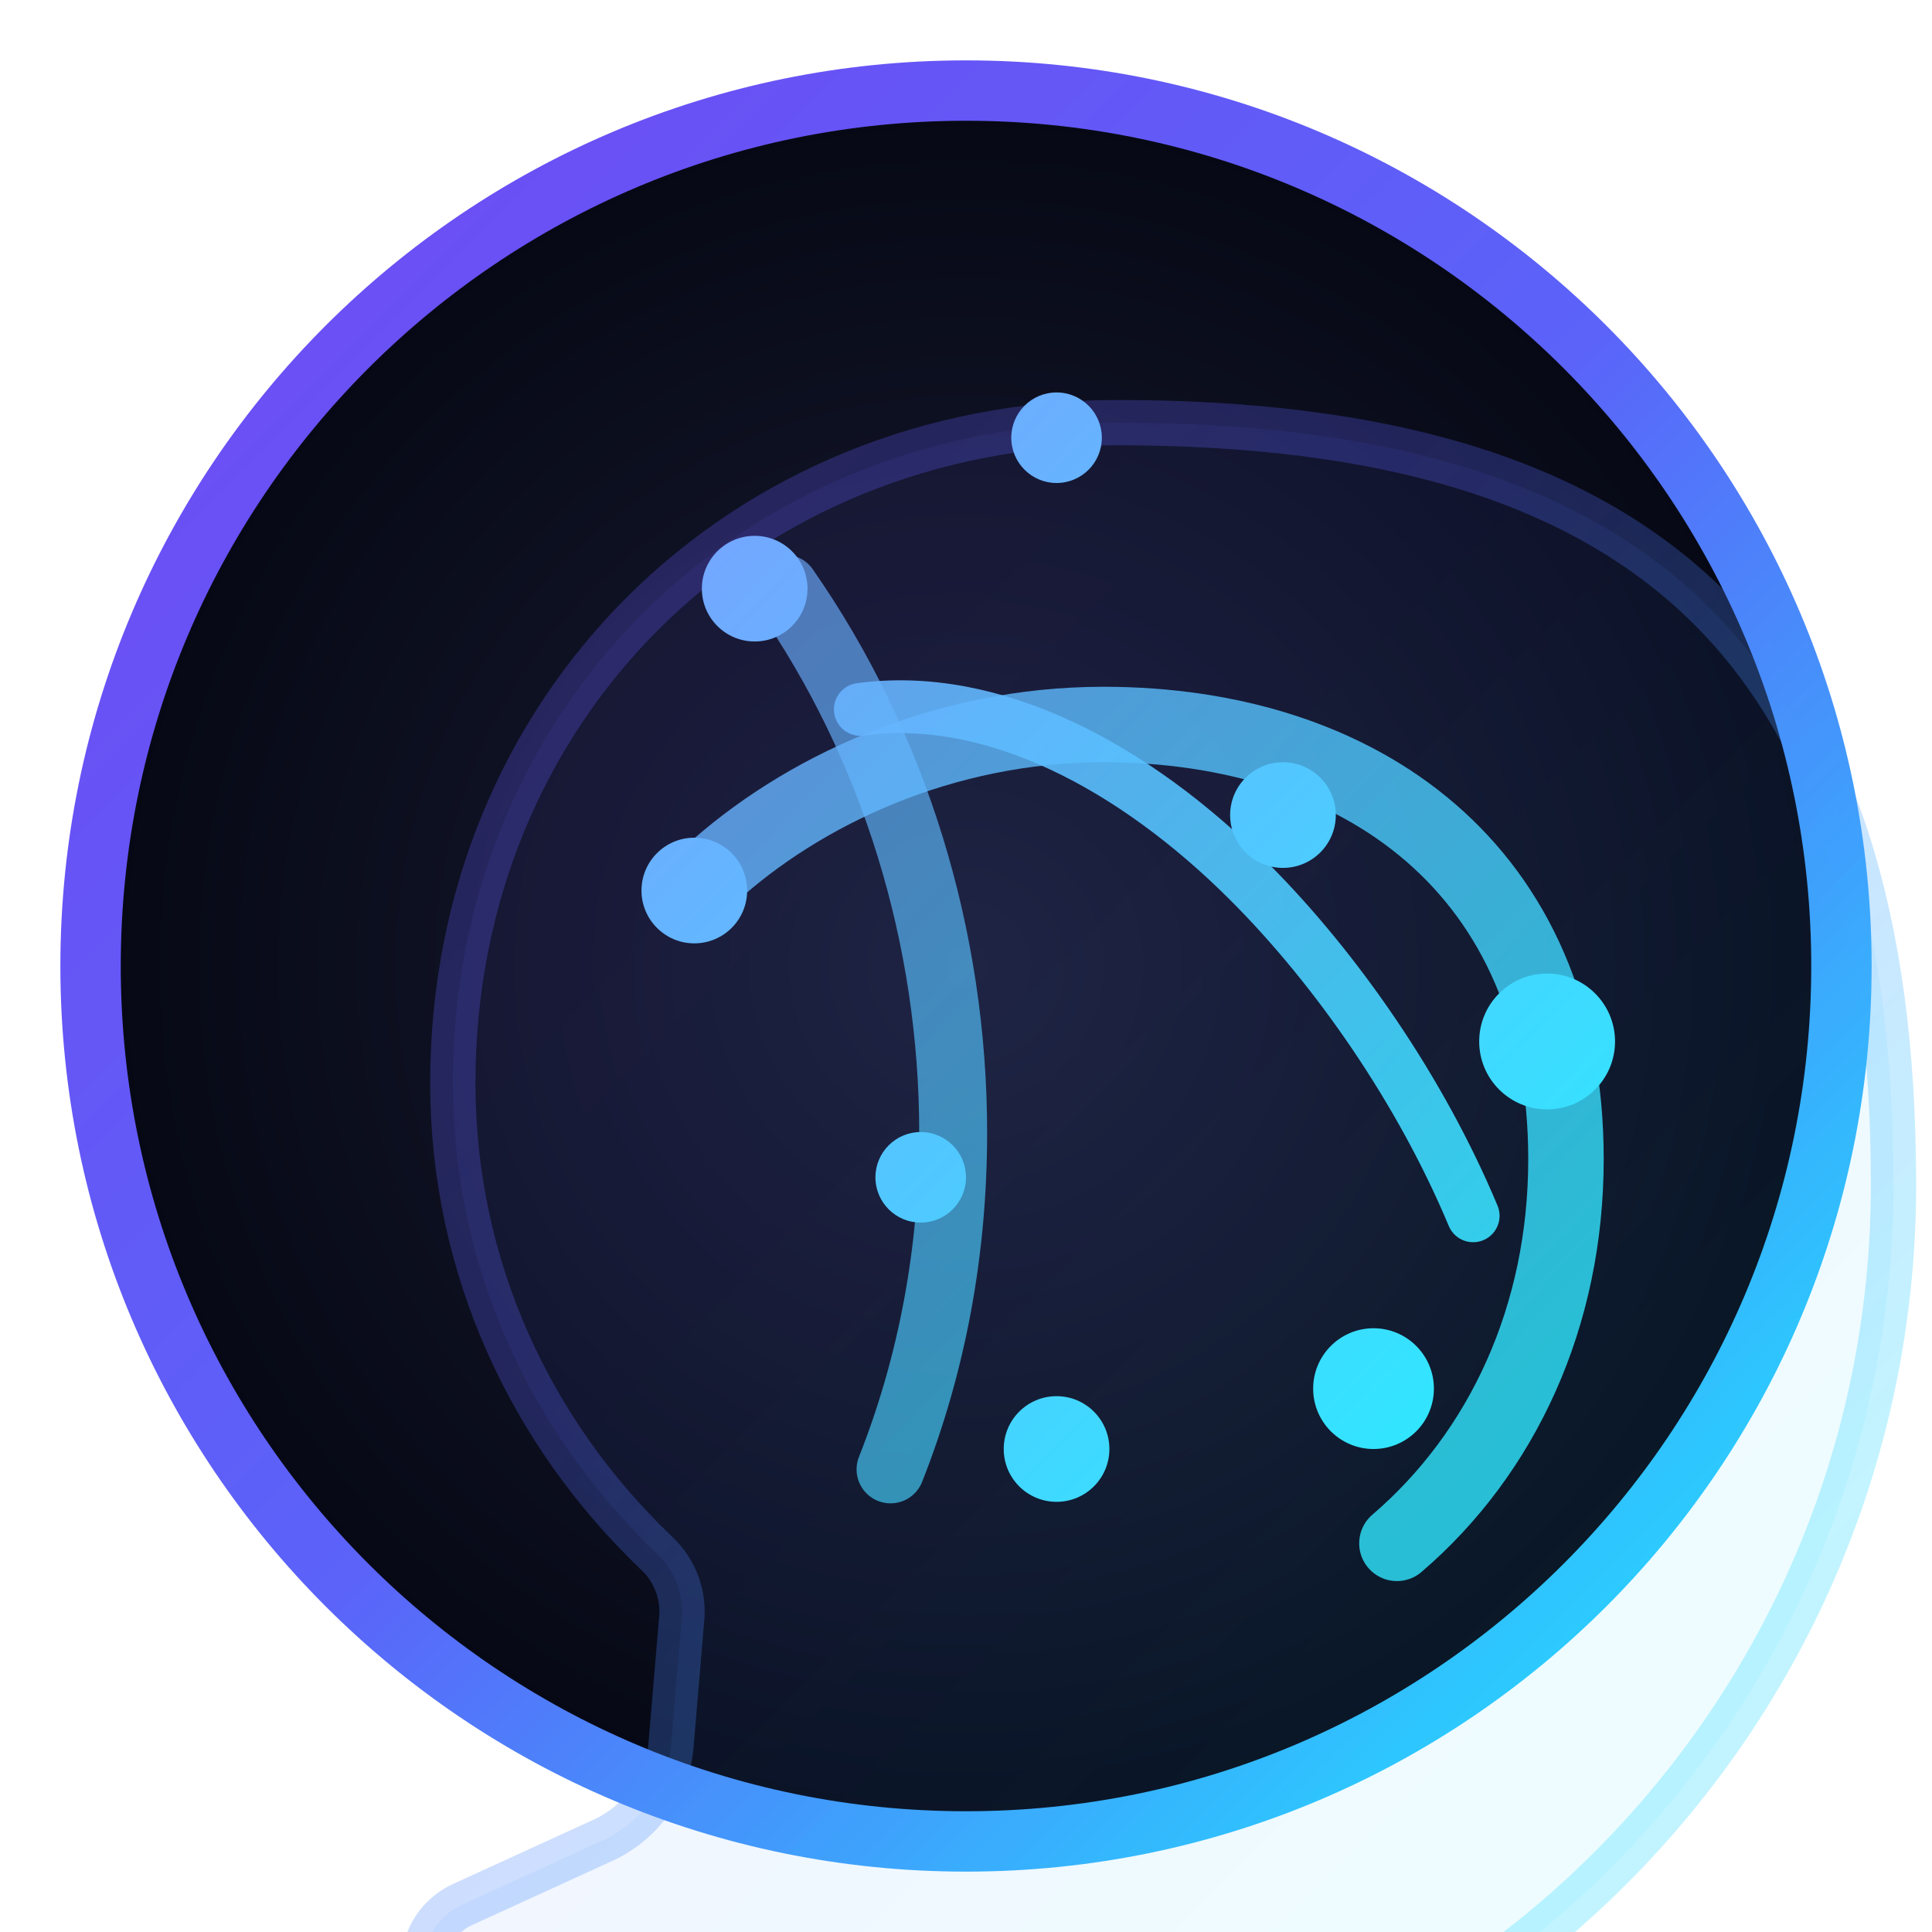
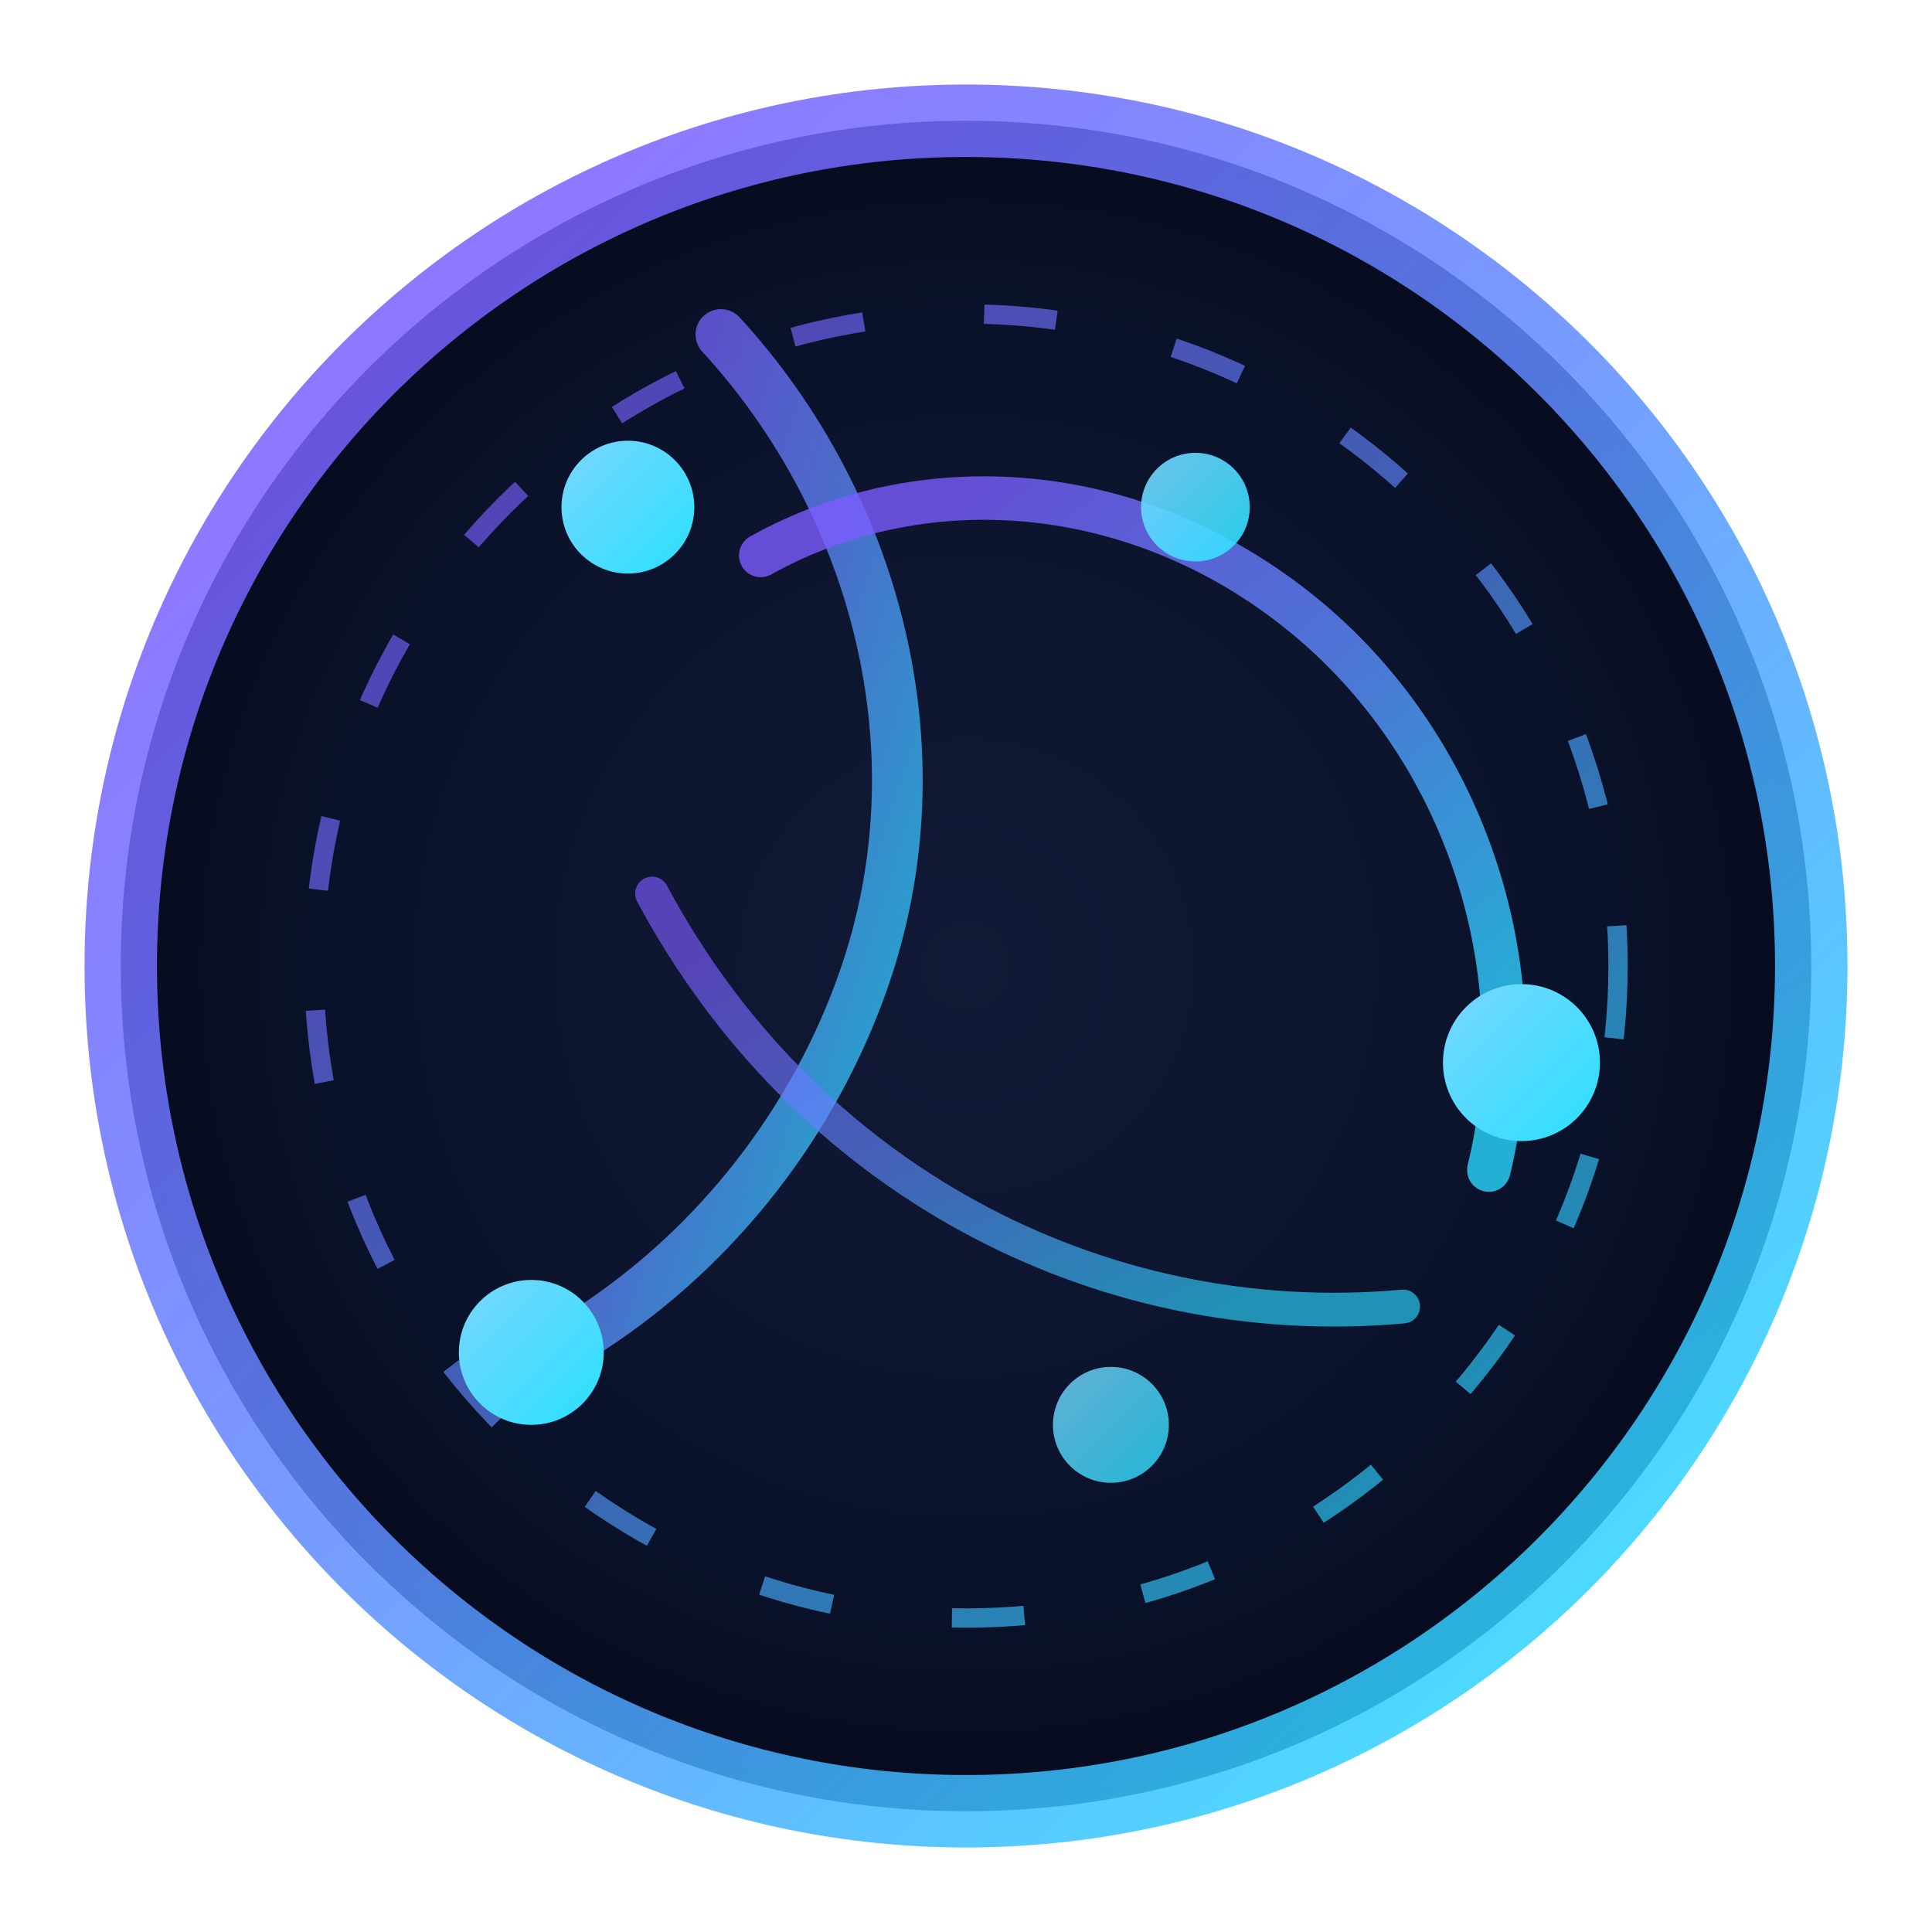
- <svg xmlns="http://www.w3.org/2000/svg" width="256" height="256" viewBox="0 0 256 256" fill="none">
+ <svg xmlns="http://www.w3.org/2000/svg" width="160" height="160" viewBox="0 0 160 160" role="img" aria-labelledby="title desc">
  <defs>
-     <linearGradient id="synapseStroke" x1="32" y1="32" x2="224" y2="224" gradientUnits="userSpaceOnUse">
-       <stop offset="0" stop-color="#6C4DF4" />
-       <stop offset="0.5" stop-color="#5B63F9" />
-       <stop offset="1" stop-color="#25D8FF" />
+     <radialGradient id="synapse-bg" cx="50%" cy="50%" r="58%">
+       <stop offset="0%" stop-color="#111936" />
+       <stop offset="65%" stop-color="#0A122B" />
+       <stop offset="100%" stop-color="#040615" />
+     </radialGradient>
+     <linearGradient id="synapse-ring" x1="12%" y1="10%" x2="88%" y2="90%">
+       <stop offset="0%" stop-color="#7C5CFF" />
+       <stop offset="50%" stop-color="#5E8CFF" />
+       <stop offset="100%" stop-color="#2BD6FF" />
    </linearGradient>
-     <radialGradient id="synapseGlow" cx="0" cy="0" r="1" gradientUnits="userSpaceOnUse" gradientTransform="translate(128 128) rotate(90) scale(120)">
-       <stop offset="0" stop-color="#1A1E35" />
-       <stop offset="1" stop-color="#050713" />
-     </radialGradient>
-     <linearGradient id="synapseNodes" x1="80" y1="76" x2="196" y2="188" gradientUnits="userSpaceOnUse">
-       <stop offset="0" stop-color="#76A4FF" />
-       <stop offset="1" stop-color="#30E7FF" />
+     <linearGradient id="synapse-node" x1="0%" y1="0%" x2="100%" y2="100%">
+       <stop offset="0%" stop-color="#7BD6FF" />
+       <stop offset="100%" stop-color="#29E0FF" />
    </linearGradient>
  </defs>
-   <circle cx="128" cy="128" r="116" fill="url(#synapseGlow)" />
-   <circle cx="128" cy="128" r="116" stroke="url(#synapseStroke)" stroke-width="8" />
-   <path d="M148 56c-50 0-88 38-88 87.5 0 24.4 10.3 46.4 27.1 62.4 2.4 2.3 3.6 5.6 3.2 8.9l-1.4 16.6c-.5 5.4-4 10.1-8.9 12.4l-18.8 8.6c-3 1.4-5 4.4-5 7.7v6.5c19.8 11.7 42.4 18.4 66.7 18.4 70.7 0 128-57.3 128-128S218.7 56 148 56z" fill="url(#synapseStroke)" fill-opacity="0.08" />
-   <path d="M148 56c-50 0-88 38-88 87.5 0 24.4 10.3 46.4 27.1 62.4 2.4 2.3 3.6 5.6 3.2 8.9l-1.4 16.6c-.5 5.4-4 10.1-8.9 12.4l-18.8 8.6c-3 1.4-5 4.4-5 7.7v6.5c19.8 11.7 42.4 18.4 66.7 18.4 70.7 0 128-57.3 128-128S218.7 56 148 56z" stroke="url(#synapseStroke)" stroke-opacity="0.28" stroke-width="6" stroke-linecap="round" stroke-linejoin="round" />
-   <path d="M104 78c14.5 20.8 22.3 46.2 22.3 72.1 0 15.7-2.8 30.7-8.3 44.6" stroke="url(#synapseNodes)" stroke-width="9" stroke-linecap="round" stroke-opacity="0.65" />
-   <path d="M94 116c12.2-11.2 31-20 52.2-20 33.9 0 61.3 19 61.3 57.6 0 20.8-8.4 38.9-22.4 50.9" stroke="url(#synapseNodes)" stroke-width="10" stroke-linecap="round" stroke-opacity="0.8" />
-   <path d="M114 94c17.6-2.4 36.3 7.6 51.5 22.8 11.7 11.7 22.8 27.8 29.7 44.3" stroke="url(#synapseNodes)" stroke-width="7" stroke-linecap="round" stroke-opacity="0.9" />
-   <g fill="url(#synapseNodes)">
-     <circle cx="100" cy="78" r="7" />
-     <circle cx="92" cy="118" r="7" />
-     <circle cx="140" cy="58" r="6" />
-     <circle cx="170" cy="108" r="7" />
-     <circle cx="205" cy="138" r="9" />
-     <circle cx="182" cy="184" r="8" />
-     <circle cx="140" cy="192" r="7" />
-     <circle cx="122" cy="156" r="6" />
+   <g fill="none">
+     <circle cx="80" cy="80" r="70" fill="url(#synapse-bg)" />
+     <circle cx="80" cy="80" r="70" stroke="url(#synapse-ring)" stroke-width="6" opacity="0.85" />
+     <circle cx="80" cy="80" r="54" stroke="url(#synapse-ring)" stroke-width="1.6" stroke-dasharray="6 10" opacity="0.65" />
+     <path d="M49 110c10.4-6.8 18.4-17.1 22.5-28.8 6.7-19.1 0.9-39.7-11.8-53.5" stroke="url(#synapse-ring)" stroke-width="4.2" stroke-linecap="round" opacity="0.75" />
+     <path d="M63 46c14-7.8 32-6 45.5 5.4 13 11 18.8 29 14.8 45.5" stroke="url(#synapse-ring)" stroke-width="3.6" stroke-linecap="round" opacity="0.8" />
+     <path d="M54 74c12.5 23.4 36.8 36.5 62.2 34.2" stroke="url(#synapse-ring)" stroke-width="2.8" stroke-linecap="round" opacity="0.65" />
+     <circle cx="52" cy="42" r="5.5" fill="url(#synapse-node)" />
+     <circle cx="99" cy="42" r="4.5" fill="url(#synapse-node)" opacity="0.9" />
+     <circle cx="126" cy="88" r="6.5" fill="url(#synapse-node)" />
+     <circle cx="44" cy="112" r="6" fill="url(#synapse-node)" />
+     <circle cx="92" cy="118" r="4.8" fill="url(#synapse-node)" opacity="0.8" />
  </g>
</svg>
